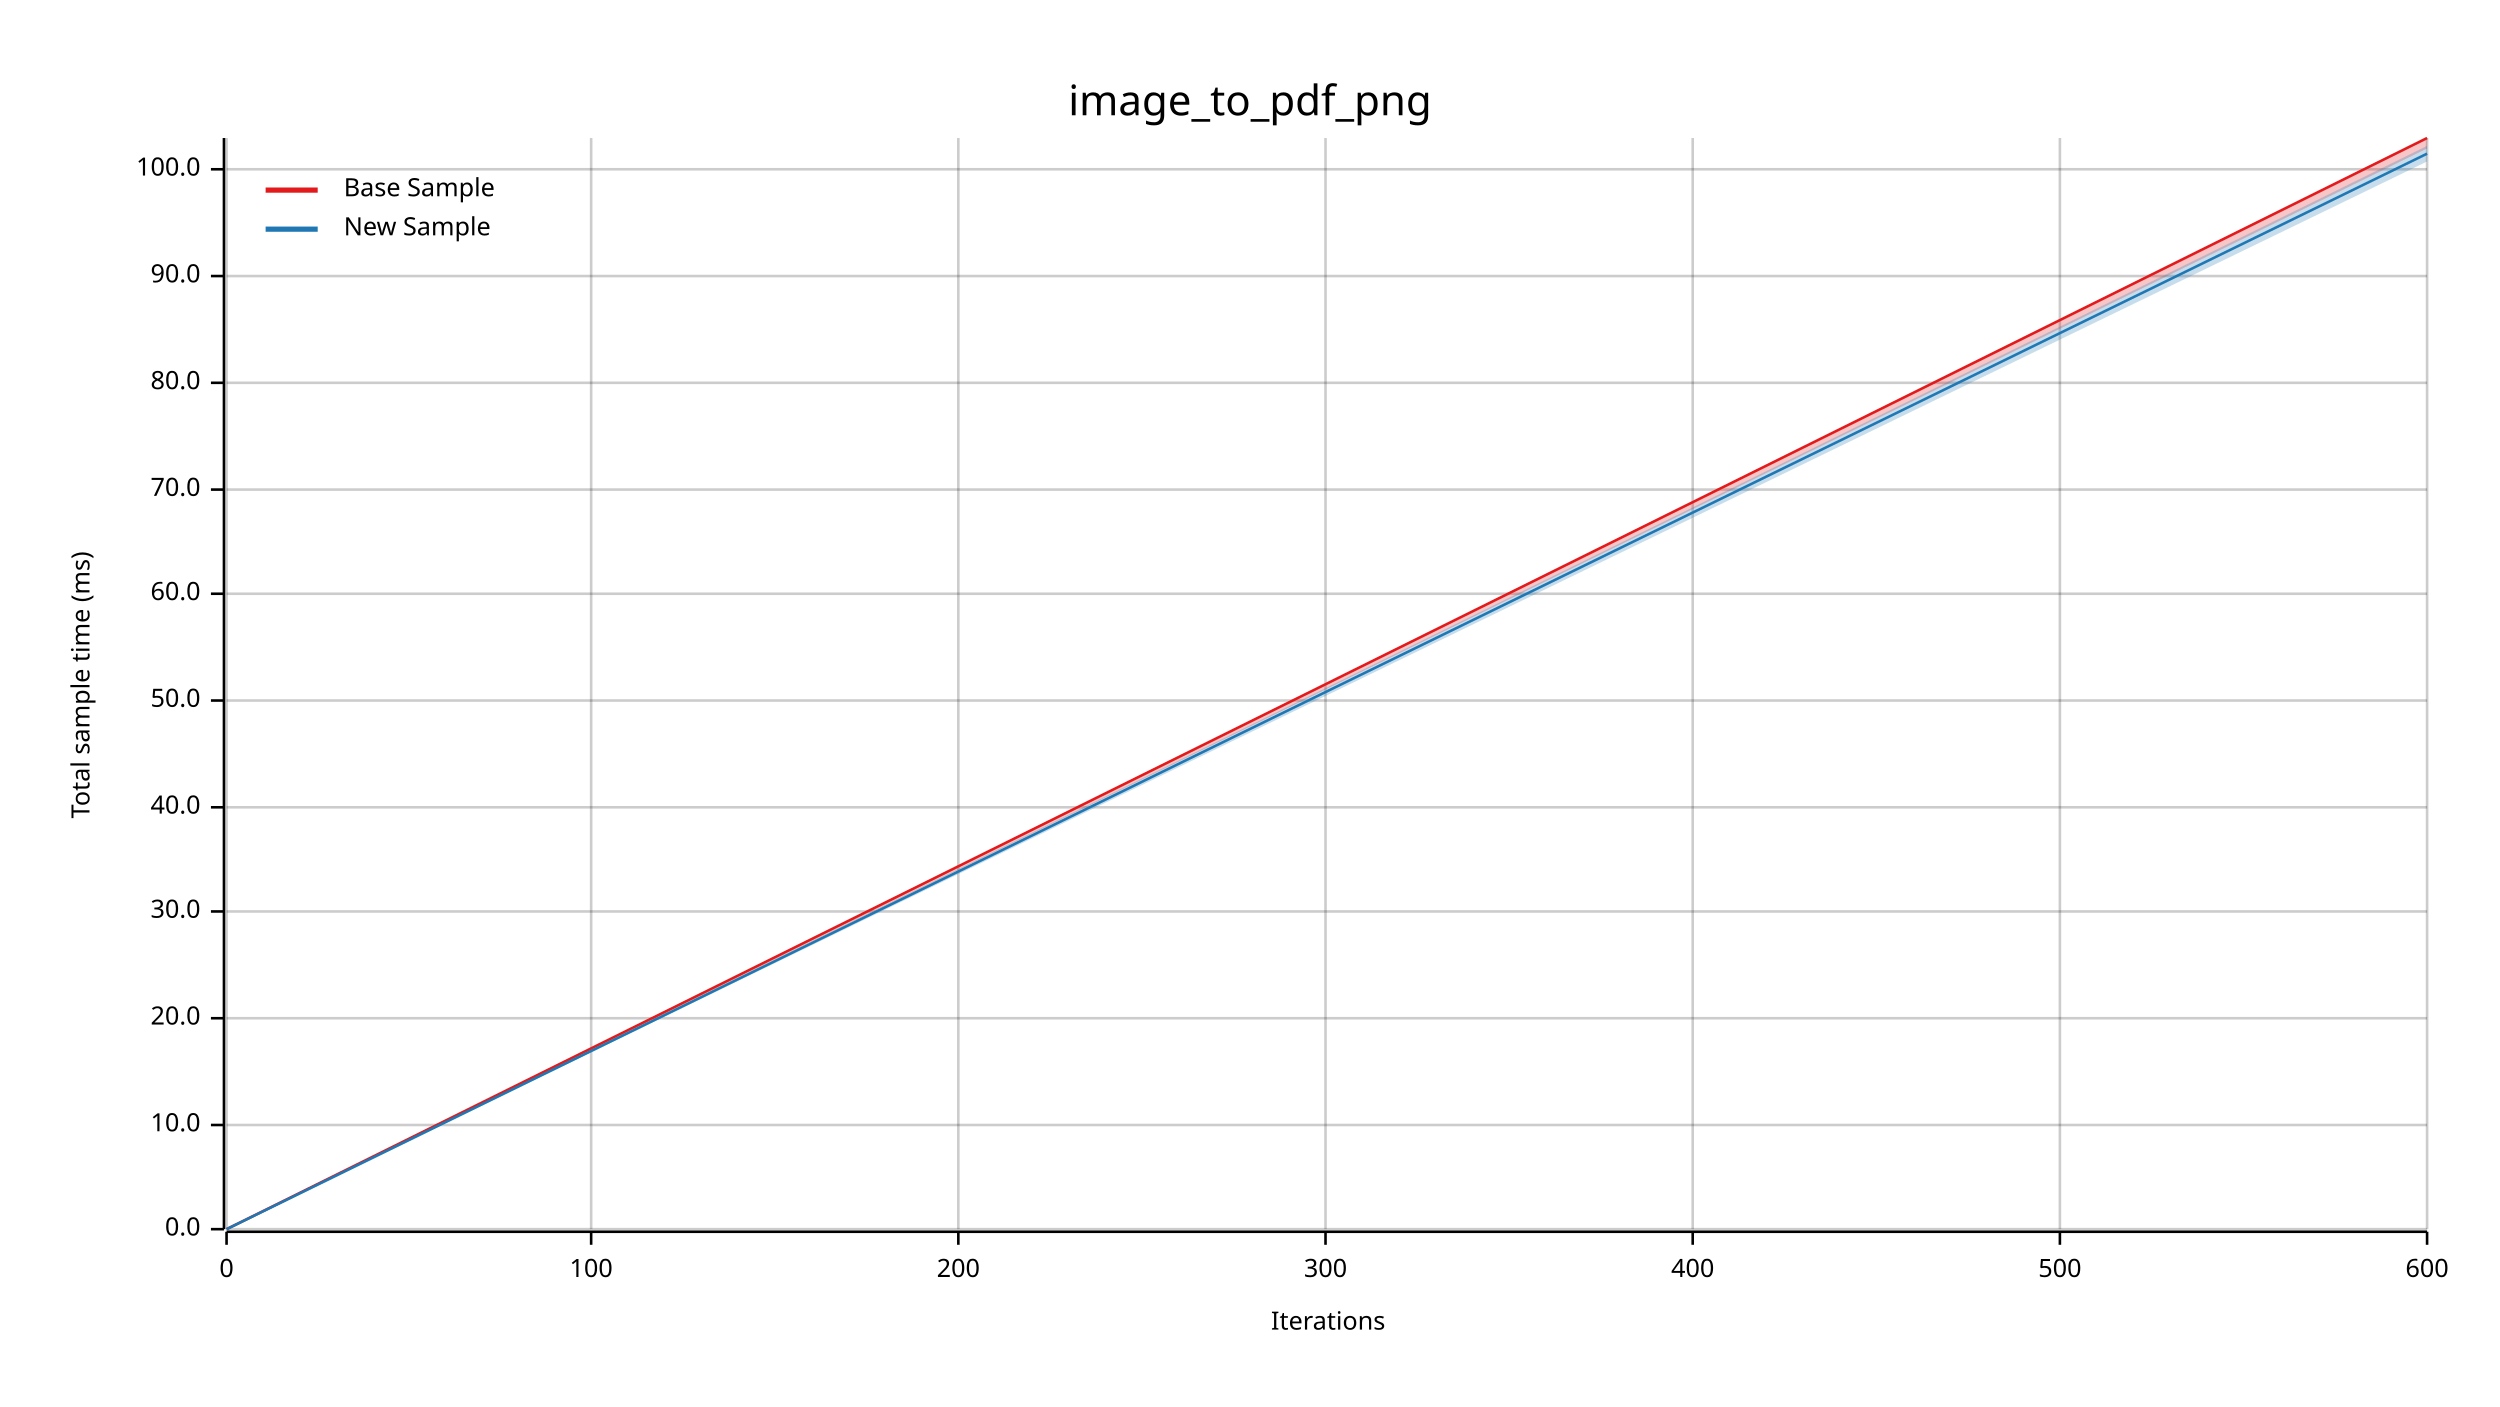
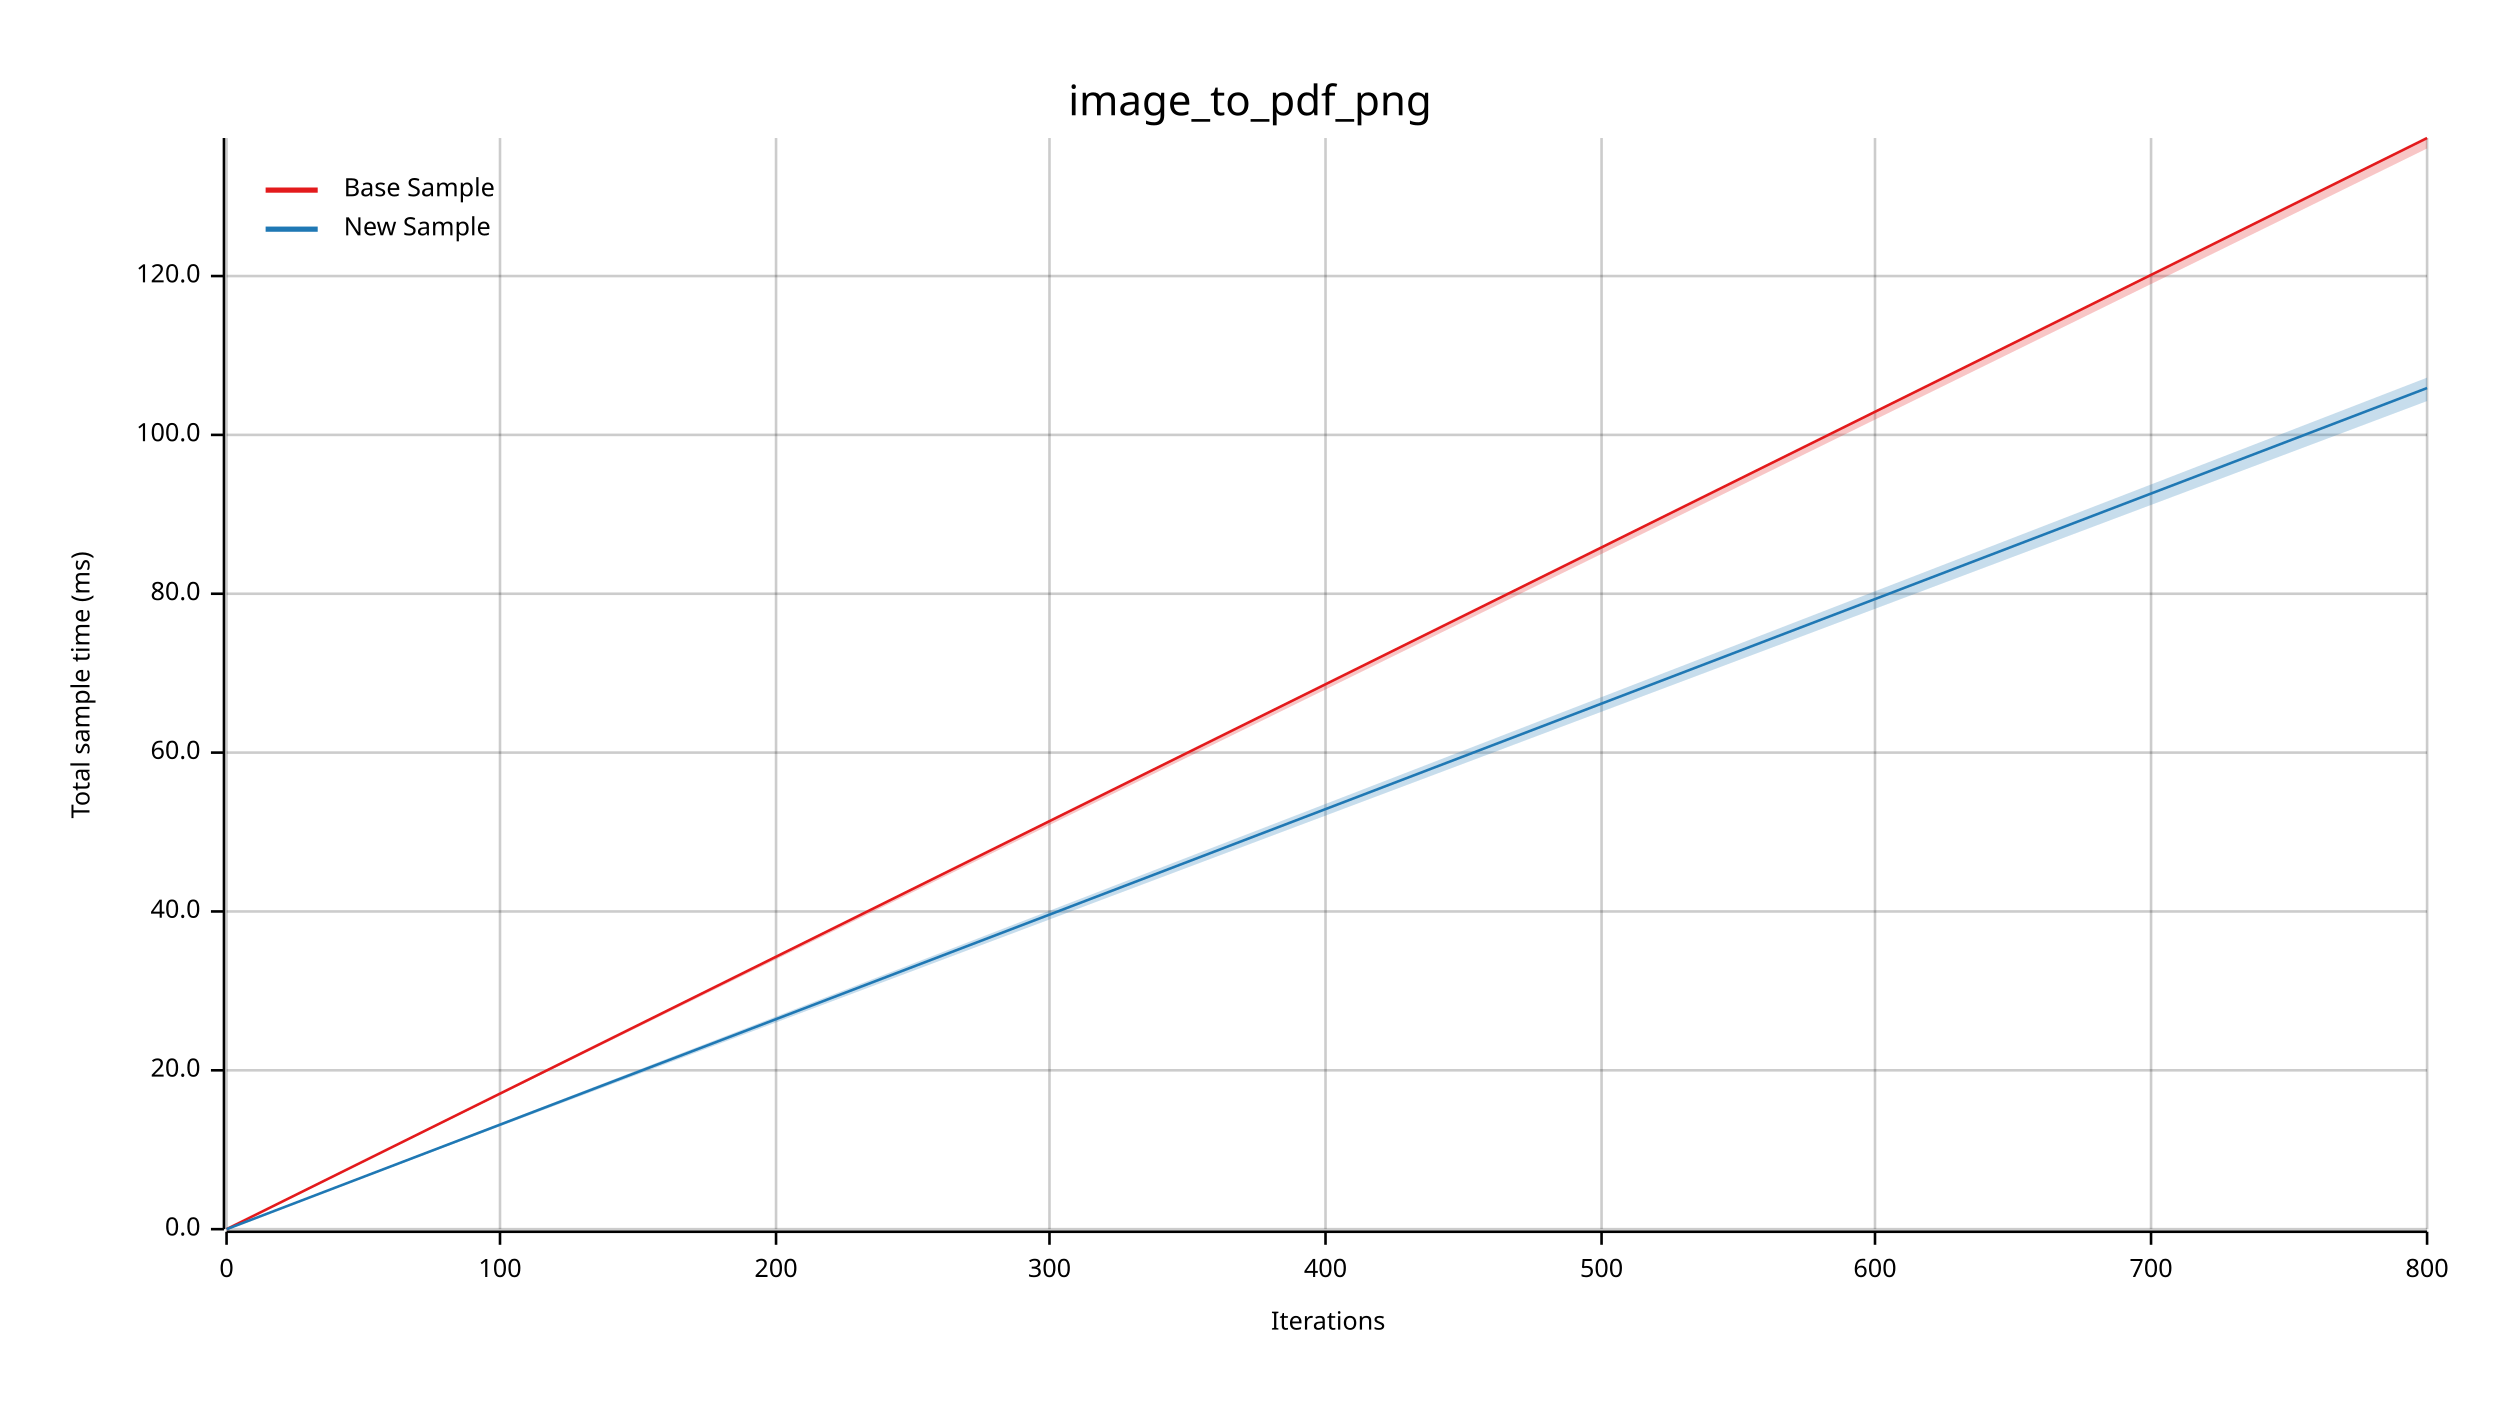
<svg xmlns="http://www.w3.org/2000/svg" width="960" height="540" viewBox="0 0 960 540">
  <text x="480" y="32" dy="0.76em" text-anchor="middle" font-family="sans-serif" font-size="16.129" opacity="1" fill="#000000">
image_to_pdf_png
</text>
  <text x="27" y="263" dy="0.76em" text-anchor="middle" font-family="sans-serif" font-size="9.677" opacity="1" fill="#000000" transform="rotate(270, 27, 263)">
Total sample time (ms)
</text>
  <text x="510" y="513" dy="-0.5ex" text-anchor="middle" font-family="sans-serif" font-size="9.677" opacity="1" fill="#000000">
Iterations
</text>
  <line opacity="0.2" stroke="#000000" stroke-width="1" x1="87" y1="472" x2="87" y2="53" />
-   <line opacity="0.2" stroke="#000000" stroke-width="1" x1="227" y1="472" x2="227" y2="53" />
-   <line opacity="0.2" stroke="#000000" stroke-width="1" x1="368" y1="472" x2="368" y2="53" />
+   <line opacity="0.2" stroke="#000000" stroke-width="1" x1="192" y1="472" x2="192" y2="53" />
+   <line opacity="0.2" stroke="#000000" stroke-width="1" x1="298" y1="472" x2="298" y2="53" />
+   <line opacity="0.2" stroke="#000000" stroke-width="1" x1="403" y1="472" x2="403" y2="53" />
  <line opacity="0.2" stroke="#000000" stroke-width="1" x1="509" y1="472" x2="509" y2="53" />
-   <line opacity="0.2" stroke="#000000" stroke-width="1" x1="650" y1="472" x2="650" y2="53" />
-   <line opacity="0.2" stroke="#000000" stroke-width="1" x1="791" y1="472" x2="791" y2="53" />
+   <line opacity="0.2" stroke="#000000" stroke-width="1" x1="615" y1="472" x2="615" y2="53" />
+   <line opacity="0.2" stroke="#000000" stroke-width="1" x1="720" y1="472" x2="720" y2="53" />
+   <line opacity="0.2" stroke="#000000" stroke-width="1" x1="826" y1="472" x2="826" y2="53" />
  <line opacity="0.2" stroke="#000000" stroke-width="1" x1="932" y1="472" x2="932" y2="53" />
  <line opacity="0.2" stroke="#000000" stroke-width="1" x1="87" y1="472" x2="932" y2="472" />
-   <line opacity="0.2" stroke="#000000" stroke-width="1" x1="87" y1="432" x2="932" y2="432" />
-   <line opacity="0.2" stroke="#000000" stroke-width="1" x1="87" y1="391" x2="932" y2="391" />
+   <line opacity="0.2" stroke="#000000" stroke-width="1" x1="87" y1="411" x2="932" y2="411" />
  <line opacity="0.2" stroke="#000000" stroke-width="1" x1="87" y1="350" x2="932" y2="350" />
-   <line opacity="0.2" stroke="#000000" stroke-width="1" x1="87" y1="310" x2="932" y2="310" />
-   <line opacity="0.2" stroke="#000000" stroke-width="1" x1="87" y1="269" x2="932" y2="269" />
+   <line opacity="0.2" stroke="#000000" stroke-width="1" x1="87" y1="289" x2="932" y2="289" />
  <line opacity="0.2" stroke="#000000" stroke-width="1" x1="87" y1="228" x2="932" y2="228" />
-   <line opacity="0.2" stroke="#000000" stroke-width="1" x1="87" y1="188" x2="932" y2="188" />
-   <line opacity="0.2" stroke="#000000" stroke-width="1" x1="87" y1="147" x2="932" y2="147" />
+   <line opacity="0.2" stroke="#000000" stroke-width="1" x1="87" y1="167" x2="932" y2="167" />
  <line opacity="0.2" stroke="#000000" stroke-width="1" x1="87" y1="106" x2="932" y2="106" />
-   <line opacity="0.2" stroke="#000000" stroke-width="1" x1="87" y1="65" x2="932" y2="65" />
  <polyline fill="none" opacity="1" stroke="#000000" stroke-width="1" points="86,53 86,472 " />
  <text x="77" y="472" dy="0.5ex" text-anchor="end" font-family="sans-serif" font-size="9.677" opacity="1" fill="#000000">
0.0
</text>
  <polyline fill="none" opacity="1" stroke="#000000" stroke-width="1" points="81,472 86,472 " />
-   <text x="77" y="432" dy="0.5ex" text-anchor="end" font-family="sans-serif" font-size="9.677" opacity="1" fill="#000000">
- 10.0
- </text>
-   <polyline fill="none" opacity="1" stroke="#000000" stroke-width="1" points="81,432 86,432 " />
-   <text x="77" y="391" dy="0.5ex" text-anchor="end" font-family="sans-serif" font-size="9.677" opacity="1" fill="#000000">
+   <text x="77" y="411" dy="0.5ex" text-anchor="end" font-family="sans-serif" font-size="9.677" opacity="1" fill="#000000">
20.0
</text>
-   <polyline fill="none" opacity="1" stroke="#000000" stroke-width="1" points="81,391 86,391 " />
+   <polyline fill="none" opacity="1" stroke="#000000" stroke-width="1" points="81,411 86,411 " />
  <text x="77" y="350" dy="0.5ex" text-anchor="end" font-family="sans-serif" font-size="9.677" opacity="1" fill="#000000">
- 30.0
+ 40.0
</text>
  <polyline fill="none" opacity="1" stroke="#000000" stroke-width="1" points="81,350 86,350 " />
-   <text x="77" y="310" dy="0.5ex" text-anchor="end" font-family="sans-serif" font-size="9.677" opacity="1" fill="#000000">
- 40.0
- </text>
-   <polyline fill="none" opacity="1" stroke="#000000" stroke-width="1" points="81,310 86,310 " />
-   <text x="77" y="269" dy="0.5ex" text-anchor="end" font-family="sans-serif" font-size="9.677" opacity="1" fill="#000000">
- 50.0
- </text>
-   <polyline fill="none" opacity="1" stroke="#000000" stroke-width="1" points="81,269 86,269 " />
-   <text x="77" y="228" dy="0.5ex" text-anchor="end" font-family="sans-serif" font-size="9.677" opacity="1" fill="#000000">
+   <text x="77" y="289" dy="0.5ex" text-anchor="end" font-family="sans-serif" font-size="9.677" opacity="1" fill="#000000">
60.0
</text>
-   <polyline fill="none" opacity="1" stroke="#000000" stroke-width="1" points="81,228 86,228 " />
-   <text x="77" y="188" dy="0.5ex" text-anchor="end" font-family="sans-serif" font-size="9.677" opacity="1" fill="#000000">
- 70.0
- </text>
-   <polyline fill="none" opacity="1" stroke="#000000" stroke-width="1" points="81,188 86,188 " />
-   <text x="77" y="147" dy="0.5ex" text-anchor="end" font-family="sans-serif" font-size="9.677" opacity="1" fill="#000000">
+   <polyline fill="none" opacity="1" stroke="#000000" stroke-width="1" points="81,289 86,289 " />
+   <text x="77" y="228" dy="0.5ex" text-anchor="end" font-family="sans-serif" font-size="9.677" opacity="1" fill="#000000">
80.0
</text>
-   <polyline fill="none" opacity="1" stroke="#000000" stroke-width="1" points="81,147 86,147 " />
+   <polyline fill="none" opacity="1" stroke="#000000" stroke-width="1" points="81,228 86,228 " />
+   <text x="77" y="167" dy="0.5ex" text-anchor="end" font-family="sans-serif" font-size="9.677" opacity="1" fill="#000000">
+ 100.0
+ </text>
+   <polyline fill="none" opacity="1" stroke="#000000" stroke-width="1" points="81,167 86,167 " />
  <text x="77" y="106" dy="0.5ex" text-anchor="end" font-family="sans-serif" font-size="9.677" opacity="1" fill="#000000">
- 90.0
+ 120.0
</text>
  <polyline fill="none" opacity="1" stroke="#000000" stroke-width="1" points="81,106 86,106 " />
-   <text x="77" y="65" dy="0.5ex" text-anchor="end" font-family="sans-serif" font-size="9.677" opacity="1" fill="#000000">
- 100.0
- </text>
-   <polyline fill="none" opacity="1" stroke="#000000" stroke-width="1" points="81,65 86,65 " />
  <polyline fill="none" opacity="1" stroke="#000000" stroke-width="1" points="87,473 932,473 " />
  <text x="87" y="483" dy="0.76em" text-anchor="middle" font-family="sans-serif" font-size="9.677" opacity="1" fill="#000000">
0
</text>
  <polyline fill="none" opacity="1" stroke="#000000" stroke-width="1" points="87,473 87,478 " />
-   <text x="227" y="483" dy="0.76em" text-anchor="middle" font-family="sans-serif" font-size="9.677" opacity="1" fill="#000000">
+   <text x="192" y="483" dy="0.76em" text-anchor="middle" font-family="sans-serif" font-size="9.677" opacity="1" fill="#000000">
100
</text>
-   <polyline fill="none" opacity="1" stroke="#000000" stroke-width="1" points="227,473 227,478 " />
-   <text x="368" y="483" dy="0.76em" text-anchor="middle" font-family="sans-serif" font-size="9.677" opacity="1" fill="#000000">
+   <polyline fill="none" opacity="1" stroke="#000000" stroke-width="1" points="192,473 192,478 " />
+   <text x="298" y="483" dy="0.76em" text-anchor="middle" font-family="sans-serif" font-size="9.677" opacity="1" fill="#000000">
200
</text>
-   <polyline fill="none" opacity="1" stroke="#000000" stroke-width="1" points="368,473 368,478 " />
-   <text x="509" y="483" dy="0.76em" text-anchor="middle" font-family="sans-serif" font-size="9.677" opacity="1" fill="#000000">
+   <polyline fill="none" opacity="1" stroke="#000000" stroke-width="1" points="298,473 298,478 " />
+   <text x="403" y="483" dy="0.76em" text-anchor="middle" font-family="sans-serif" font-size="9.677" opacity="1" fill="#000000">
300
</text>
-   <polyline fill="none" opacity="1" stroke="#000000" stroke-width="1" points="509,473 509,478 " />
-   <text x="650" y="483" dy="0.76em" text-anchor="middle" font-family="sans-serif" font-size="9.677" opacity="1" fill="#000000">
+   <polyline fill="none" opacity="1" stroke="#000000" stroke-width="1" points="403,473 403,478 " />
+   <text x="509" y="483" dy="0.76em" text-anchor="middle" font-family="sans-serif" font-size="9.677" opacity="1" fill="#000000">
400
</text>
-   <polyline fill="none" opacity="1" stroke="#000000" stroke-width="1" points="650,473 650,478 " />
-   <text x="791" y="483" dy="0.76em" text-anchor="middle" font-family="sans-serif" font-size="9.677" opacity="1" fill="#000000">
+   <polyline fill="none" opacity="1" stroke="#000000" stroke-width="1" points="509,473 509,478 " />
+   <text x="615" y="483" dy="0.76em" text-anchor="middle" font-family="sans-serif" font-size="9.677" opacity="1" fill="#000000">
500
</text>
-   <polyline fill="none" opacity="1" stroke="#000000" stroke-width="1" points="791,473 791,478 " />
+   <polyline fill="none" opacity="1" stroke="#000000" stroke-width="1" points="615,473 615,478 " />
+   <text x="720" y="483" dy="0.76em" text-anchor="middle" font-family="sans-serif" font-size="9.677" opacity="1" fill="#000000">
+ 600
+ </text>
+   <polyline fill="none" opacity="1" stroke="#000000" stroke-width="1" points="720,473 720,478 " />
+   <text x="826" y="483" dy="0.76em" text-anchor="middle" font-family="sans-serif" font-size="9.677" opacity="1" fill="#000000">
+ 700
+ </text>
+   <polyline fill="none" opacity="1" stroke="#000000" stroke-width="1" points="826,473 826,478 " />
  <text x="932" y="483" dy="0.76em" text-anchor="middle" font-family="sans-serif" font-size="9.677" opacity="1" fill="#000000">
- 600
+ 800
</text>
  <polyline fill="none" opacity="1" stroke="#000000" stroke-width="1" points="932,473 932,478 " />
  <polyline fill="none" opacity="1" stroke="#E31A1C" stroke-width="1" points="87,472 932,53 " />
  <polygon opacity="0.25" fill="#E31A1C" points="87,472 932,57 932,53 " />
-   <polyline fill="none" opacity="1" stroke="#1F78B4" stroke-width="1" points="87,472 932,59 " />
-   <polygon opacity="0.25" fill="#1F78B4" points="87,472 932,62 932,56 " />
+   <polyline fill="none" opacity="1" stroke="#1F78B4" stroke-width="1" points="87,472 932,149 " />
+   <polygon opacity="0.25" fill="#1F78B4" points="87,472 932,154 932,145 " />
  <text x="132" y="68" dy="0.76em" text-anchor="start" font-family="sans-serif" font-size="9.677" opacity="1" fill="#000000">
Base Sample
</text>
  <text x="132" y="83" dy="0.76em" text-anchor="start" font-family="sans-serif" font-size="9.677" opacity="1" fill="#000000">
New Sample
</text>
  <polyline fill="none" opacity="1" stroke="#E31A1C" stroke-width="2" points="102,73 122,73 " />
  <polyline fill="none" opacity="1" stroke="#1F78B4" stroke-width="2" points="102,88 122,88 " />
</svg>
